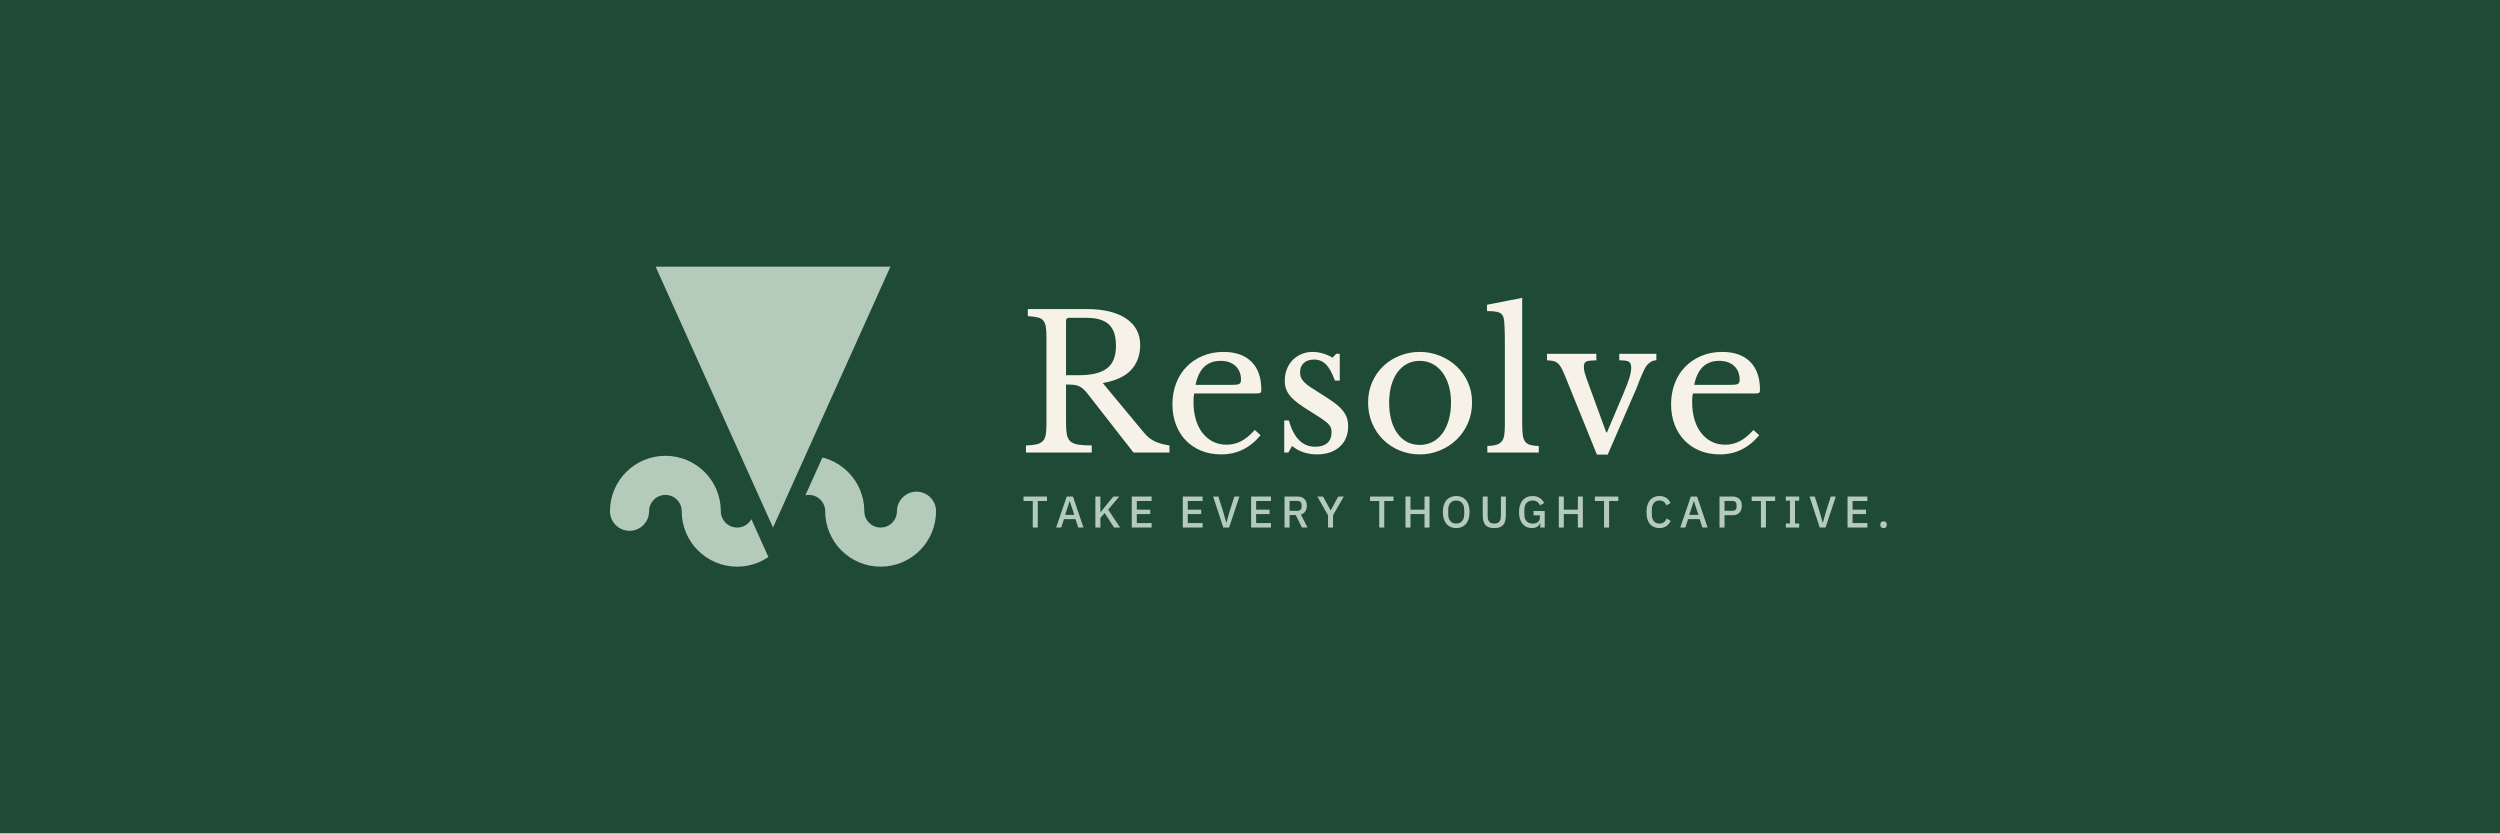
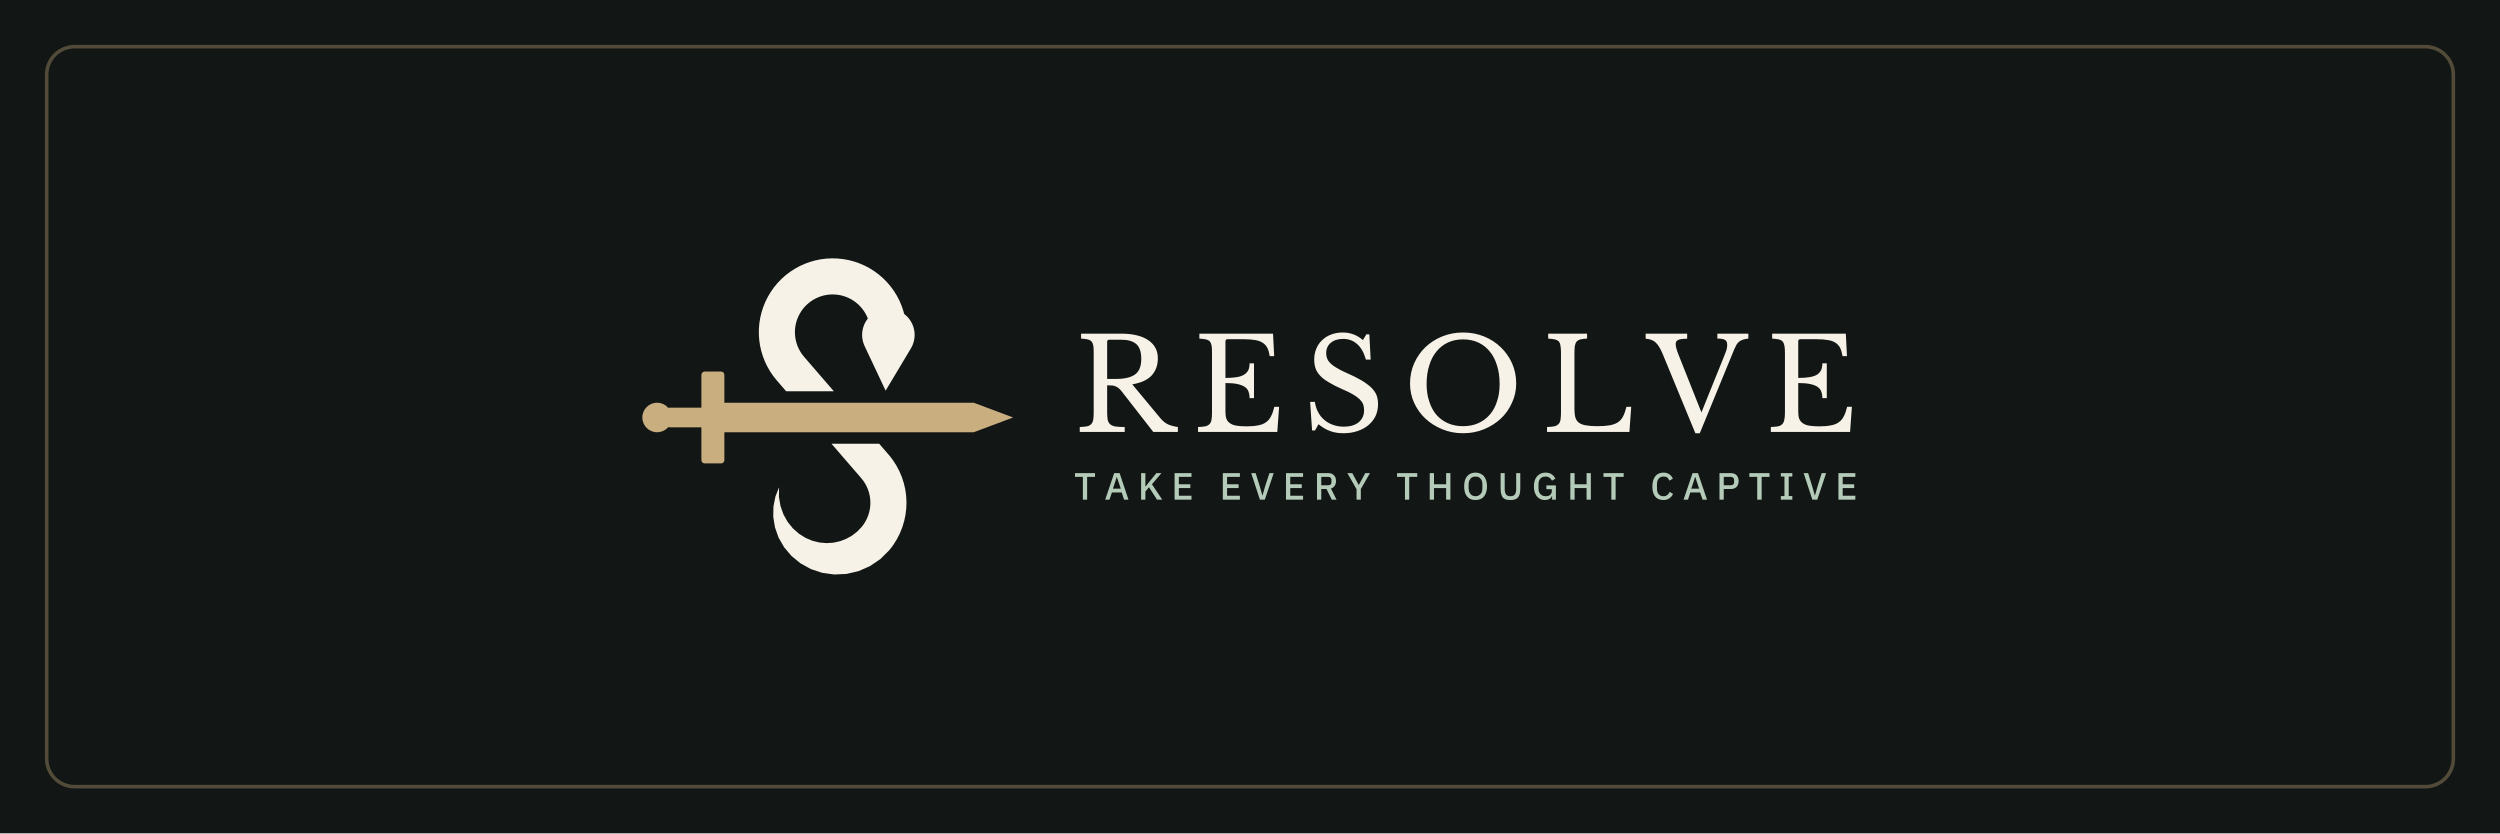
- <svg xmlns="http://www.w3.org/2000/svg" viewBox="0 0 1500 500" width="1500" height="500" role="img" aria-label="Resolve">
-   <rect width="1500" height="500" fill="#1F4A36" />
-   <g transform="translate(365.98 160.00) scale(0.97826) translate(-28.0 -36.0)">
+ <svg xmlns="http://www.w3.org/2000/svg" viewBox="0 0 1500 500" role="img">
+   <rect x="0" y="0" width="1500" height="500" fill="#121614" />
+   <g transform="translate(373.581 124.482) scale(0.984456)">
    <g>
-       <clipPath id="h">
-         <path d="M-64 -64H320V320H-64ZM128.00 220.37 L215.47 26.00 L40.53 26.00Z" />
-       </clipPath>
-       <path clip-path="url(#h)" d="M40 186 A22 22 0 0 1 84 186 A22 22 0 0 0 128 186 A22 22 0 0 1 172 186 A22 22 0 0 0 216 186" fill="none" stroke="#B5CBB9" stroke-width="24" stroke-linecap="round" />
-       <path d="M56 36 L200 36 L128 196Z" fill="#B5CBB9" />
+       <path fill="#F6F2E8" d="M93.95 105.42A45 45 0 1 1 172.02 66.64L150.5 71.22A23 23 0 1 0 110.6 91.04ZM162.05 150.58A45 45 0 0 1 162.47 208.93L145.62 194.78A23 23 0 0 0 145.4 164.96ZM93.95 105.42L110.6 91.04L128.71 112L99.64 112ZM145.4 164.96L162.05 150.58L156.36 144L127.29 144ZM160.28 111.64L147.49 84.5A16 16 0 1 1 175.69 85.9ZM162.47 208.93L157.04 214.31L150.73 218.59L143.78 221.64L136.43 223.35L128.95 223.69L121.62 222.67L114.69 220.37L108.39 216.89L102.91 212.4L98.43 207.1L95.04 201.2L92.83 194.93L91.8 188.52L91.92 182.21L93.13 176.18L95.31 170.63L95.33 170.63L95.27 176.42L96.21 181.94L98.01 187.06L100.58 191.64L103.77 195.59L107.44 198.84L111.46 201.37L115.69 203.15L120.02 204.21L124.33 204.58L128.53 204.29L132.55 203.4L136.32 201.95L139.78 200L142.9 197.59L145.62 194.78Z" />
+       <path fill="#C9AE80" d="M62 119H214L238 128L214 137H62ZM50 100h10a2 2 0 0 1 2 2v52a2 2 0 0 1 -2 2h-10a2 2 0 0 1 -2 -2v-52a2 2 0 0 1 2 -2ZM28 122h20v12h-20ZM30 128a9 9 0 1 1 -18 0a9 9 0 1 1 18 0Z" />
    </g>
-     <path transform="translate(278.00 150.00) scale(0.11429)" fill="#F6F2E8" d="M658 -577Q658 -497 610 -444Q562 -391 457 -373L678 -107Q705 -74 737.5 -59.5Q770 -45 815 -38V0H622L377 -314Q364 -331 352.5 -341Q341 -351 328.5 -356.5Q316 -362 299.5 -363.5Q283 -365 260 -365V-157Q260 -120 264.5 -96.5Q269 -73 283.5 -60Q298 -47 325.5 -42.5Q353 -38 398 -38V0H45V-38Q80 -39 101.5 -44Q123 -49 135 -61Q147 -73 151 -95Q155 -117 155 -152V-618Q155 -653 151.5 -674.5Q148 -696 137.5 -708.5Q127 -721 107 -725.5Q87 -730 55 -732V-770H369Q507 -770 582.5 -719Q658 -668 658 -577ZM260 -415H331Q431 -415 479.5 -451.5Q528 -488 528 -572Q528 -653 489.5 -688Q451 -723 369 -723H277Q260 -723 260 -706Z M1304 -93Q1219 10 1093 10Q1034 10 986 -9.5Q938 -29 903.5 -64.5Q869 -100 850 -149.5Q831 -199 831 -259Q831 -320 851 -372Q871 -424 907.5 -461Q944 -498 994.5 -519Q1045 -540 1105 -540Q1202 -540 1255 -487.5Q1308 -435 1308 -337Q1308 -323 1302.5 -320Q1297 -317 1277 -317H948Q946 -309 945 -297.5Q944 -286 944 -272Q944 -220 956.5 -177.5Q969 -135 992.5 -105Q1016 -75 1048.5 -58.5Q1081 -42 1121 -42Q1163 -42 1199 -60.5Q1235 -79 1273 -121ZM1139 -363Q1159 -363 1171 -364Q1183 -365 1189 -368Q1195 -371 1197 -376.5Q1199 -382 1199 -391Q1199 -437 1169.5 -464.5Q1140 -492 1089 -492Q981 -492 955 -363Z M1453 0H1431V-172H1456Q1495 -31 1598 -31Q1638 -31 1661.5 -50.5Q1685 -70 1685 -110Q1685 -125 1680.5 -135.5Q1676 -146 1663.5 -157.5Q1651 -169 1628.5 -184Q1606 -199 1569 -222Q1535 -243 1510 -261Q1485 -279 1468 -297.5Q1451 -316 1442.5 -337Q1434 -358 1434 -386Q1434 -420 1445.5 -448.5Q1457 -477 1477 -497Q1497 -517 1524 -528.5Q1551 -540 1583 -540Q1610 -540 1639 -531.5Q1668 -523 1690 -509L1710 -530H1729V-386H1703Q1681 -447 1655 -473Q1629 -499 1591 -499Q1557 -499 1536.5 -481Q1516 -463 1516 -431Q1516 -414 1521.5 -401.5Q1527 -389 1539 -377Q1551 -365 1569.5 -352.5Q1588 -340 1614 -324Q1657 -297 1687.5 -276Q1718 -255 1737 -234.5Q1756 -214 1765 -192Q1774 -170 1774 -142Q1774 -71 1728 -30.5Q1682 10 1607 10Q1529 10 1473 -35Z M2158 -540Q2215 -540 2266 -519.5Q2317 -499 2355.5 -463Q2394 -427 2416.5 -377.5Q2439 -328 2439 -269Q2439 -208 2416.5 -157Q2394 -106 2355.5 -69Q2317 -32 2266 -11Q2215 10 2158 10Q2102 10 2051.5 -10.5Q2001 -31 1963 -68Q1925 -105 1903 -156.5Q1881 -208 1881 -269Q1881 -328 1903 -378Q1925 -428 1963 -464Q2001 -500 2051.5 -520Q2102 -540 2158 -540ZM2158 -492Q2121 -492 2090.5 -476Q2060 -460 2038.5 -430.5Q2017 -401 2005.5 -359.5Q1994 -318 1994 -268Q1994 -216 2005.5 -174Q2017 -132 2038.5 -102.5Q2060 -73 2090 -57Q2120 -41 2158 -41Q2196 -41 2227 -57Q2258 -73 2280 -103Q2302 -133 2314 -175Q2326 -217 2326 -268Q2326 -318 2314 -359Q2302 -400 2280 -429.5Q2258 -459 2227 -475.5Q2196 -492 2158 -492Z M2708 -156Q2708 -118 2711 -95Q2714 -72 2723.5 -59Q2733 -46 2750.5 -41Q2768 -36 2797 -35V0H2521V-35Q2551 -36 2569 -41.5Q2587 -47 2597.5 -59Q2608 -71 2611.5 -92.5Q2615 -114 2615 -149V-580Q2615 -634 2613.5 -670.5Q2612 -707 2609 -720Q2604 -743 2585.5 -751Q2567 -759 2519 -759V-793L2708 -830Z M2940 -406Q2928 -436 2918.5 -453.5Q2909 -471 2898 -480Q2887 -489 2873.5 -491.5Q2860 -494 2841 -495V-530H3106V-495Q3086 -494 3073 -493Q3060 -492 3052.5 -488.5Q3045 -485 3042 -478.5Q3039 -472 3039 -460Q3039 -443 3043.5 -428Q3048 -413 3053 -398L3159 -108H3163L3254 -323Q3275 -373 3284 -403Q3293 -433 3293 -456Q3293 -479 3281 -487Q3269 -495 3229 -495V-530H3428V-495Q3412 -495 3399 -487Q3386 -479 3376 -467Q3368 -456 3359.5 -437.5Q3351 -419 3342.5 -399Q3334 -379 3327 -359.5Q3320 -340 3314 -328L3167 11H3109Z M3980 -93Q3895 10 3769 10Q3710 10 3662 -9.5Q3614 -29 3579.5 -64.5Q3545 -100 3526 -149.5Q3507 -199 3507 -259Q3507 -320 3527 -372Q3547 -424 3583.5 -461Q3620 -498 3670.5 -519Q3721 -540 3781 -540Q3878 -540 3931 -487.5Q3984 -435 3984 -337Q3984 -323 3978.5 -320Q3973 -317 3953 -317H3624Q3622 -309 3621 -297.5Q3620 -286 3620 -272Q3620 -220 3632.5 -177.5Q3645 -135 3668.5 -105Q3692 -75 3724.5 -58.5Q3757 -42 3797 -42Q3839 -42 3875 -60.5Q3911 -79 3949 -121ZM3815 -363Q3835 -363 3847 -364Q3859 -365 3865 -368Q3871 -371 3873 -376.5Q3875 -382 3875 -391Q3875 -437 3845.5 -464.5Q3816 -492 3765 -492Q3657 -492 3631 -363Z" />
-     <path transform="translate(281.00 196.00) scale(0.02722)" fill="#B5CBB9" d="M553 -598H345V0H232V-598H24V-698H553Z M1375 0H1257L1196 -189H935L873 0H759L997 -698H1138ZM1168 -286 1099 -493 1067 -594H1062L1030 -493L961 -286Z M2064 0 1852 -326 1756 -216V0H1643V-698H1756V-344H1760L1860 -471L2048 -698H2180L1931 -404L2200 0Z M2910 0H2463V-698H2910V-598H2576V-403H2879V-303H2576V-100H2910Z  M4059 0H3612V-698H4059V-598H3725V-403H4028V-303H3725V-100H4059Z M4656 0H4525L4296 -698H4414L4524 -353L4592 -110H4596L4664 -353L4775 -698H4888Z M5599 0H5152V-698H5599V-598H5265V-403H5568V-303H5265V-100H5599Z M6018 -281V0H5905V-698H6206Q6269 -698 6313.5 -673Q6358 -648 6383 -601.5Q6408 -555 6408 -489Q6408 -416 6373.5 -364.5Q6339 -313 6273 -293L6423 0H6297L6158 -281ZM6018 -377H6198Q6226 -377 6246.5 -387Q6267 -397 6278 -416.5Q6289 -436 6289 -464V-512Q6289 -541 6278 -560Q6267 -579 6246.5 -589Q6226 -599 6198 -599H6018Z M6998 0H6885V-275L6645 -698H6773L6944 -387H6946L7114 -698H7240L6998 -277Z  M8360 -598H8152V0H8039V-598H7831V-698H8360Z M9059 0V-303H8743V0H8630V-698H8743V-403H9059V-698H9172V0Z M9773 12Q9682 12 9614.5 -29.5Q9547 -71 9510 -151.5Q9473 -232 9473 -349Q9473 -467 9510 -547Q9547 -627 9614.5 -668.5Q9682 -710 9773 -710Q9865 -710 9932.5 -668.5Q10000 -627 10037 -547Q10074 -467 10074 -349Q10074 -232 10037 -151.5Q10000 -71 9932.5 -29.5Q9865 12 9773 12ZM9773 -89Q9828 -89 9868 -114Q9908 -139 9931 -185Q9954 -231 9954 -294V-404Q9954 -468 9931 -514Q9908 -560 9868 -584.5Q9828 -609 9773 -609Q9720 -609 9679 -584.5Q9638 -560 9615.5 -514Q9593 -468 9593 -404V-294Q9593 -231 9615.5 -185Q9638 -139 9679 -114Q9720 -89 9773 -89Z M10371 -698H10482V-268Q10482 -209 10496.5 -169Q10511 -129 10544 -109Q10577 -89 10631 -89Q10686 -89 10718.5 -109Q10751 -129 10766 -169Q10781 -209 10781 -268V-698H10892V-286Q10892 -184 10866.5 -118Q10841 -52 10783.5 -20Q10726 12 10630 12Q10534 12 10477.5 -20Q10421 -52 10396 -118Q10371 -184 10371 -286Z M11668 0V-106H11664Q11654 -56 11605 -22Q11556 12 11477 12Q11394 12 11328.5 -29.5Q11263 -71 11226 -151Q11189 -231 11189 -348Q11189 -465 11227 -545.5Q11265 -626 11334 -668Q11403 -710 11494 -710Q11587 -710 11652.5 -668Q11718 -626 11754 -553L11662 -499Q11641 -548 11599.5 -578.5Q11558 -609 11494 -609Q11439 -609 11397 -585Q11355 -561 11332 -515.5Q11309 -470 11309 -406V-293Q11309 -229 11332 -183.5Q11355 -138 11397.5 -113.5Q11440 -89 11498 -89Q11543 -89 11579 -103.5Q11615 -118 11637 -147.5Q11659 -177 11659 -221V-275H11515V-372H11768V0Z M12514 0V-303H12198V0H12085V-698H12198V-403H12514V-698H12627V0Z M13426 -598H13218V0H13105V-598H12897V-698H13426Z  M14354 12Q14263 12 14197 -28.5Q14131 -69 14096 -148Q14061 -227 14061 -345Q14061 -462 14096 -543.5Q14131 -625 14197 -667.5Q14263 -710 14354 -710Q14444 -710 14505.5 -670Q14567 -630 14603 -552L14508 -500Q14490 -550 14452.5 -579.5Q14415 -609 14354 -609Q14273 -609 14227 -553Q14181 -497 14181 -400V-293Q14181 -197 14227 -143Q14273 -89 14354 -89Q14416 -89 14456 -121.5Q14496 -154 14515 -205L14606 -150Q14571 -75 14507.5 -31.5Q14444 12 14354 12Z M15438 0H15320L15259 -189H14998L14936 0H14822L15060 -698H15201ZM15231 -286 15162 -493 15130 -594H15125L15093 -493L15024 -286Z M15819 0H15706V-698H16006Q16070 -698 16115.5 -672Q16161 -646 16185 -599Q16209 -552 16209 -488Q16209 -425 16185 -378Q16161 -331 16115.5 -304.5Q16070 -278 16006 -278H15819ZM15819 -599V-377H15999Q16027 -377 16047.5 -387Q16068 -397 16079 -416.5Q16090 -436 16090 -464V-512Q16090 -541 16079 -560Q16068 -579 16047.5 -589Q16027 -599 15999 -599Z M16960 -598H16752V0H16639V-598H16431V-698H16960Z M17502 0H17200V-92H17294V-606H17200V-698H17502V-606H17407V-92H17502Z M18095 0H17964L17735 -698H17853L17963 -353L18031 -110H18035L18103 -353L18214 -698H18327Z M19038 0H18591V-698H19038V-598H18704V-403H19007V-303H18704V-100H19038Z M19402 12Q19365 12 19347.5 -7.5Q19330 -27 19330 -56V-72Q19330 -102 19347.5 -120.5Q19365 -139 19402 -139Q19440 -139 19457.5 -120.5Q19475 -102 19475 -72V-56Q19475 -27 19457.5 -7.5Q19440 12 19402 12Z" />
+     <path fill="#F6F2E8" d="M326.2 91.9Q326.2 98.2 322.5 102.3Q318.8 106.4 310.6 107.8L327.8 128.5Q329.9 131 332.4 132.2Q334.9 133.3 338.4 133.8V136.8H323.4L304.4 112.4Q303.4 111.1 302.5 110.3Q301.6 109.5 300.6 109.1Q299.6 108.6 298.4 108.5Q297.1 108.4 295.3 108.4V124.6Q295.3 127.4 295.6 129.3Q296 131.1 297.1 132.1Q298.2 133.1 300.4 133.5Q302.5 133.8 306 133.8V136.8H278.6V133.8Q281.3 133.7 283 133.4Q284.7 133 285.6 132Q286.5 131.1 286.8 129.4Q287.1 127.7 287.1 125V88.8Q287.1 86 286.9 84.4Q286.6 82.7 285.8 81.7Q285 80.8 283.4 80.4Q281.9 80.1 279.4 79.9V76.9H303.8Q314.5 76.9 320.4 80.9Q326.2 84.9 326.2 91.9ZM295.3 104.5H300.8Q308.6 104.5 312.4 101.7Q316.1 98.9 316.1 92.3Q316.1 86 313.1 83.3Q310.1 80.6 303.8 80.6H296.6Q295.3 80.6 295.3 81.9ZM367.4 103.9Q371.6 103.9 374.4 103.4Q377.3 102.9 378.9 101.8Q380.6 100.7 381.4 99Q382.1 97.3 382.1 95H384.8V116.2H382.1Q382.1 113.9 381.4 112.1Q380.8 110.4 379.1 109.3Q377.4 108.2 374.6 107.6Q371.8 107 367.4 107V124.6Q367.4 127.1 368 128.8Q368.6 130.5 370.2 131.5Q371.7 132.6 374.2 133Q376.7 133.4 380.3 133.4Q384.4 133.4 387.3 132.8Q390.2 132.3 392.1 130.9Q394.1 129.5 395.2 127.2Q396.4 124.9 397.2 121.5H400.1L399 136.8H350.7V133.8Q353.4 133.7 355.1 133.4Q356.8 133 357.7 132Q358.6 131.1 358.9 129.4Q359.2 127.7 359.2 125V88.8Q359.2 86 359 84.4Q358.7 82.7 357.9 81.7Q357.1 80.8 355.5 80.4Q354 80.1 351.5 79.9V76.9H396.4L397.1 90.6H394.4Q393.9 87.5 392.9 85.5Q391.8 83.5 390 82.4Q388.1 81.2 385.4 80.8Q382.6 80.3 378.6 80.3H368.7Q367.4 80.3 367.4 81.6ZM419 118.5H421.9Q422.4 122 423.9 124.8Q425.4 127.6 427.7 129.5Q430 131.5 433 132.5Q436 133.6 439.5 133.6Q445.3 133.6 448.6 130.9Q451.9 128.1 451.9 123.5Q451.9 121.5 451.3 119.9Q450.6 118.3 449.1 116.8Q447.5 115.3 444.9 113.8Q442.3 112.3 438.3 110.6Q433.5 108.5 430.3 106.5Q427 104.6 425.1 102.5Q423.1 100.4 422.3 98Q421.5 95.7 421.5 92.6Q421.5 89.1 422.8 86Q424 83 426.4 80.8Q428.7 78.6 431.9 77.4Q435.1 76.2 438.9 76.2Q442.3 76.2 445.3 77.3Q448.2 78.3 451.2 80.8L453.3 77.3H455.1L455.9 92.7H453Q451.2 86.3 447.6 83.2Q444.1 80.1 439.1 80.1Q434.4 80.1 431.6 82.5Q428.8 84.8 428.8 88.8Q428.8 90.6 429.4 92.1Q430 93.6 431.4 95Q432.8 96.4 435.1 97.7Q437.3 99.1 440.7 100.6Q446.4 103.1 450.2 105.3Q454 107.6 456.3 109.8Q458.5 112 459.5 114.4Q460.4 116.9 460.4 119.9Q460.4 123.8 458.9 127.1Q457.3 130.3 454.5 132.7Q451.7 135 447.8 136.3Q443.9 137.6 439.3 137.6Q434.8 137.6 431.3 136.3Q427.8 135.1 424.1 132.1L422 135.9H420.2ZM512.2 76.2Q519.1 76.2 525 78.6Q530.9 81 535.2 85.2Q539.6 89.4 542.1 95Q544.6 100.7 544.6 107.3Q544.6 113.6 542 119.1Q539.5 124.7 535.2 128.7Q530.8 132.8 524.9 135.2Q519 137.6 512.2 137.6Q505.5 137.6 499.6 135.2Q493.7 132.8 489.3 128.7Q485 124.7 482.4 119.1Q479.9 113.6 479.9 107.3Q479.9 100.7 482.4 95Q484.9 89.4 489.2 85.2Q493.6 81 499.5 78.6Q505.4 76.2 512.2 76.2ZM512.2 133.3Q517.4 133.3 521.4 131.5Q525.5 129.7 528.4 126.4Q531.4 123 532.9 118.2Q534.5 113.5 534.5 107.6Q534.5 101.3 532.9 96.3Q531.4 91.3 528.5 87.8Q525.6 84.2 521.5 82.3Q517.4 80.4 512.2 80.4Q507.1 80.4 503 82.3Q498.9 84.2 496 87.8Q493.1 91.3 491.6 96.3Q490 101.3 490 107.6Q490 113.5 491.6 118.2Q493.1 123 496 126.4Q498.9 129.7 503 131.5Q507.1 133.3 512.2 133.3ZM613.6 136.8H563.4V133.8Q566.1 133.7 567.8 133.4Q569.4 133 570.4 132Q571.3 131.1 571.6 129.4Q571.9 127.7 571.9 125V88.8Q571.9 86 571.6 84.4Q571.4 82.7 570.6 81.7Q569.7 80.8 568.2 80.4Q566.6 80.1 564.1 79.9V76.9H587.8V79.9Q585.3 80 583.8 80.4Q582.2 80.8 581.4 81.8Q580.6 82.8 580.3 84.6Q580.1 86.3 580.1 89.3V122.8Q580.1 126.1 580.7 128.1Q581.4 130.2 583 131.3Q584.6 132.4 587.2 132.8Q589.9 133.3 593.9 133.3Q598.3 133.3 601.4 132.8Q604.4 132.3 606.5 131Q608.5 129.7 609.7 127.4Q610.9 125.1 611.8 121.5H614.7ZM657.5 124.9 671.1 91.2Q672.3 88.3 672.8 86.7Q673.2 85 673.2 83.7Q673.2 81.6 672 80.8Q670.7 79.9 667.2 79.9V76.9H686.1V79.9Q684.3 80.1 683 80.5Q681.7 80.9 680.7 81.6Q679.8 82.3 679 83.4Q678.3 84.6 677.6 86.2L656.5 137.6H653.8L633.8 89.1Q632.8 86.8 631.8 85.1Q630.8 83.4 629.6 82.3Q628.5 81.2 627 80.7Q625.5 80.1 623.5 80V76.9H648.8V80Q646.7 80 645.3 80.2Q643.9 80.4 643.2 80.8Q642.4 81.2 642.1 81.8Q641.8 82.5 641.8 83.2Q641.8 84.3 642.2 85.8Q642.5 87.2 643.6 89.9ZM716.5 103.9Q720.7 103.9 723.5 103.4Q726.4 102.9 728.1 101.8Q729.7 100.7 730.5 99Q731.2 97.3 731.2 95H733.9V116.2H731.2Q731.2 113.9 730.5 112.1Q729.9 110.4 728.2 109.3Q726.5 108.2 723.7 107.6Q720.9 107 716.5 107V124.6Q716.5 127.1 717.1 128.8Q717.8 130.5 719.3 131.5Q720.8 132.6 723.3 133Q725.8 133.4 729.4 133.4Q733.5 133.4 736.4 132.8Q739.3 132.3 741.2 130.9Q743.2 129.5 744.3 127.2Q745.5 124.9 746.3 121.5H749.2L748.1 136.8H699.8V133.8Q702.5 133.7 704.2 133.4Q705.9 133 706.8 132Q707.7 131.1 708 129.4Q708.4 127.7 708.4 125V88.8Q708.4 86 708.1 84.4Q707.8 82.7 707 81.7Q706.2 80.8 704.6 80.4Q703.1 80.1 700.6 79.9V76.9H745.5L746.2 90.6H743.5Q743 87.5 742 85.5Q740.9 83.5 739.1 82.4Q737.3 81.2 734.5 80.8Q731.7 80.3 727.7 80.3H717.8Q716.5 80.3 716.5 81.6Z" />
+     <path fill="#B5CBB9" d="M287.9 164.2H283.1V178.1H280.5V164.2H275.7V161.9H287.9ZM308.3 178.1H305.6L304.2 173.7H298.2L296.7 178.1H294.1L299.6 161.9H302.9ZM303.6 171.4 302 166.6 301.2 164.3H301.1L300.4 166.6L298.8 171.4ZM325.7 178.1 320.8 170.5 318.6 173.1V178.1H316V161.9H318.6V170.1H318.7L321 167.2L325.3 161.9H328.4L322.6 168.7L328.9 178.1ZM346.7 178.1H336.4V161.9H346.7V164.2H339V168.7H346V171H339V175.7H346.7ZM376.2 178.1H365.8V161.9H376.2V164.2H368.4V168.7H375.4V171H368.4V175.7H376.2ZM391.4 178.1H388.4L383.1 161.9H385.8L388.3 169.9L389.9 175.5H390L391.6 169.9L394.2 161.9H396.8ZM414.7 178.1H404.3V161.9H414.7V164.2H406.9V168.7H413.9V171H406.9V175.7H414.7ZM425.8 171.6V178.1H423.2V161.9H430.1Q431.6 161.9 432.6 162.5Q433.6 163.1 434.2 164.1Q434.8 165.2 434.8 166.7Q434.8 168.4 434 169.6Q433.2 170.8 431.7 171.3L435.1 178.1H432.2L429 171.6ZM425.8 169.3H429.9Q430.6 169.3 431.1 169.1Q431.5 168.9 431.8 168.4Q432 168 432 167.3V166.2Q432 165.5 431.8 165.1Q431.5 164.7 431.1 164.4Q430.6 164.2 429.9 164.2H425.8ZM449.9 178.1H447.3V171.7L441.7 161.9H444.7L448.6 169.1H448.7L452.6 161.9H455.5L449.9 171.6ZM484.3 164.2H479.4V178.1H476.8V164.2H472V161.9H484.3ZM501.9 178.1V171H494.5V178.1H491.9V161.9H494.5V168.7H501.9V161.9H504.5V178.1ZM519.8 178.3Q517.7 178.3 516.1 177.4Q514.6 176.4 513.7 174.6Q512.9 172.7 512.9 170Q512.9 167.2 513.7 165.4Q514.6 163.5 516.1 162.6Q517.7 161.6 519.8 161.6Q521.9 161.6 523.5 162.6Q525.1 163.5 525.9 165.4Q526.8 167.2 526.8 170Q526.8 172.7 525.9 174.6Q525.1 176.4 523.5 177.4Q521.9 178.3 519.8 178.3ZM519.8 176Q521.1 176 522 175.4Q522.9 174.8 523.5 173.8Q524 172.7 524 171.3V168.7Q524 167.2 523.5 166.2Q522.9 165.1 522 164.5Q521.1 164 519.8 164Q518.6 164 517.6 164.5Q516.7 165.1 516.2 166.2Q515.6 167.2 515.6 168.7V171.3Q515.6 172.7 516.2 173.8Q516.7 174.8 517.6 175.4Q518.6 176 519.8 176ZM535.1 161.9H537.6V171.9Q537.6 173.2 538 174.1Q538.3 175.1 539.1 175.5Q539.8 176 541.1 176Q542.4 176 543.1 175.5Q543.9 175.1 544.2 174.1Q544.6 173.2 544.6 171.9V161.9H547.1V171.4Q547.1 173.8 546.5 175.3Q545.9 176.9 544.6 177.6Q543.3 178.3 541.1 178.3Q538.8 178.3 537.5 177.6Q536.2 176.9 535.7 175.3Q535.1 173.8 535.1 171.4ZM566.5 178.1V175.6H566.4Q566.2 176.8 565.1 177.5Q563.9 178.3 562.1 178.3Q560.2 178.3 558.7 177.4Q557.1 176.4 556.3 174.6Q555.4 172.7 555.4 170Q555.4 167.3 556.3 165.4Q557.2 163.6 558.8 162.6Q560.4 161.6 562.5 161.6Q564.6 161.6 566.2 162.6Q567.7 163.6 568.5 165.3L566.4 166.5Q565.9 165.4 564.9 164.7Q564 164 562.5 164Q561.2 164 560.2 164.5Q559.3 165.1 558.7 166.1Q558.2 167.2 558.2 168.7V171.3Q558.2 172.8 558.7 173.8Q559.3 174.9 560.3 175.4Q561.2 176 562.6 176Q563.6 176 564.5 175.7Q565.3 175.3 565.8 174.6Q566.3 174 566.3 172.9V171.7H563V169.4H568.8V178.1ZM587.5 178.1V171H580.2V178.1H577.6V161.9H580.2V168.7H587.5V161.9H590.1V178.1ZM610.1 164.2H605.2V178.1H602.6V164.2H597.8V161.9H610.1ZM634.4 178.3Q632.3 178.3 630.7 177.4Q629.2 176.5 628.4 174.6Q627.6 172.8 627.6 170.1Q627.6 167.4 628.4 165.5Q629.2 163.6 630.7 162.6Q632.3 161.6 634.4 161.6Q636.5 161.6 637.9 162.6Q639.3 163.5 640.1 165.3L637.9 166.5Q637.5 165.3 636.7 164.6Q635.8 164 634.4 164Q632.5 164 631.4 165.3Q630.4 166.6 630.4 168.8V171.3Q630.4 173.5 631.4 174.7Q632.5 176 634.4 176Q635.8 176 636.7 175.2Q637.7 174.5 638.1 173.3L640.2 174.6Q639.4 176.3 637.9 177.3Q636.5 178.3 634.4 178.3ZM660.9 178.1H658.2L656.7 173.7H650.7L649.3 178.1H646.6L652.1 161.9H655.4ZM656.1 171.4 654.5 166.6 653.8 164.3H653.6L652.9 166.6L651.3 171.4ZM671.1 178.1H668.5V161.9H675.5Q676.9 161.9 678 162.5Q679.1 163.1 679.6 164.2Q680.2 165.3 680.2 166.8Q680.2 168.2 679.6 169.3Q679.1 170.4 678 171Q676.9 171.6 675.5 171.6H671.1ZM671.1 164.2V169.3H675.3Q675.9 169.3 676.4 169.1Q676.9 168.9 677.2 168.4Q677.4 168 677.4 167.3V166.2Q677.4 165.5 677.2 165.1Q676.9 164.7 676.4 164.4Q675.9 164.2 675.3 164.2ZM699 164.2H694.2V178.1H691.5V164.2H686.7V161.9H699ZM712.9 178.1H705.9V175.9H708.1V164H705.9V161.9H712.9V164H710.7V175.9H712.9ZM728.1 178.1H725.1L719.8 161.9H722.5L725 169.9L726.6 175.5H726.7L728.3 169.9L730.8 161.9H733.5ZM751.3 178.1H741V161.9H751.3V164.2H743.6V168.7H750.6V171H743.6V175.7H751.3Z" />
  </g>
+   <rect x="28" y="28" width="1444" height="444" rx="16.8" fill="none" stroke="#C9AE80" stroke-opacity="0.35" stroke-width="2.143" />
</svg>
